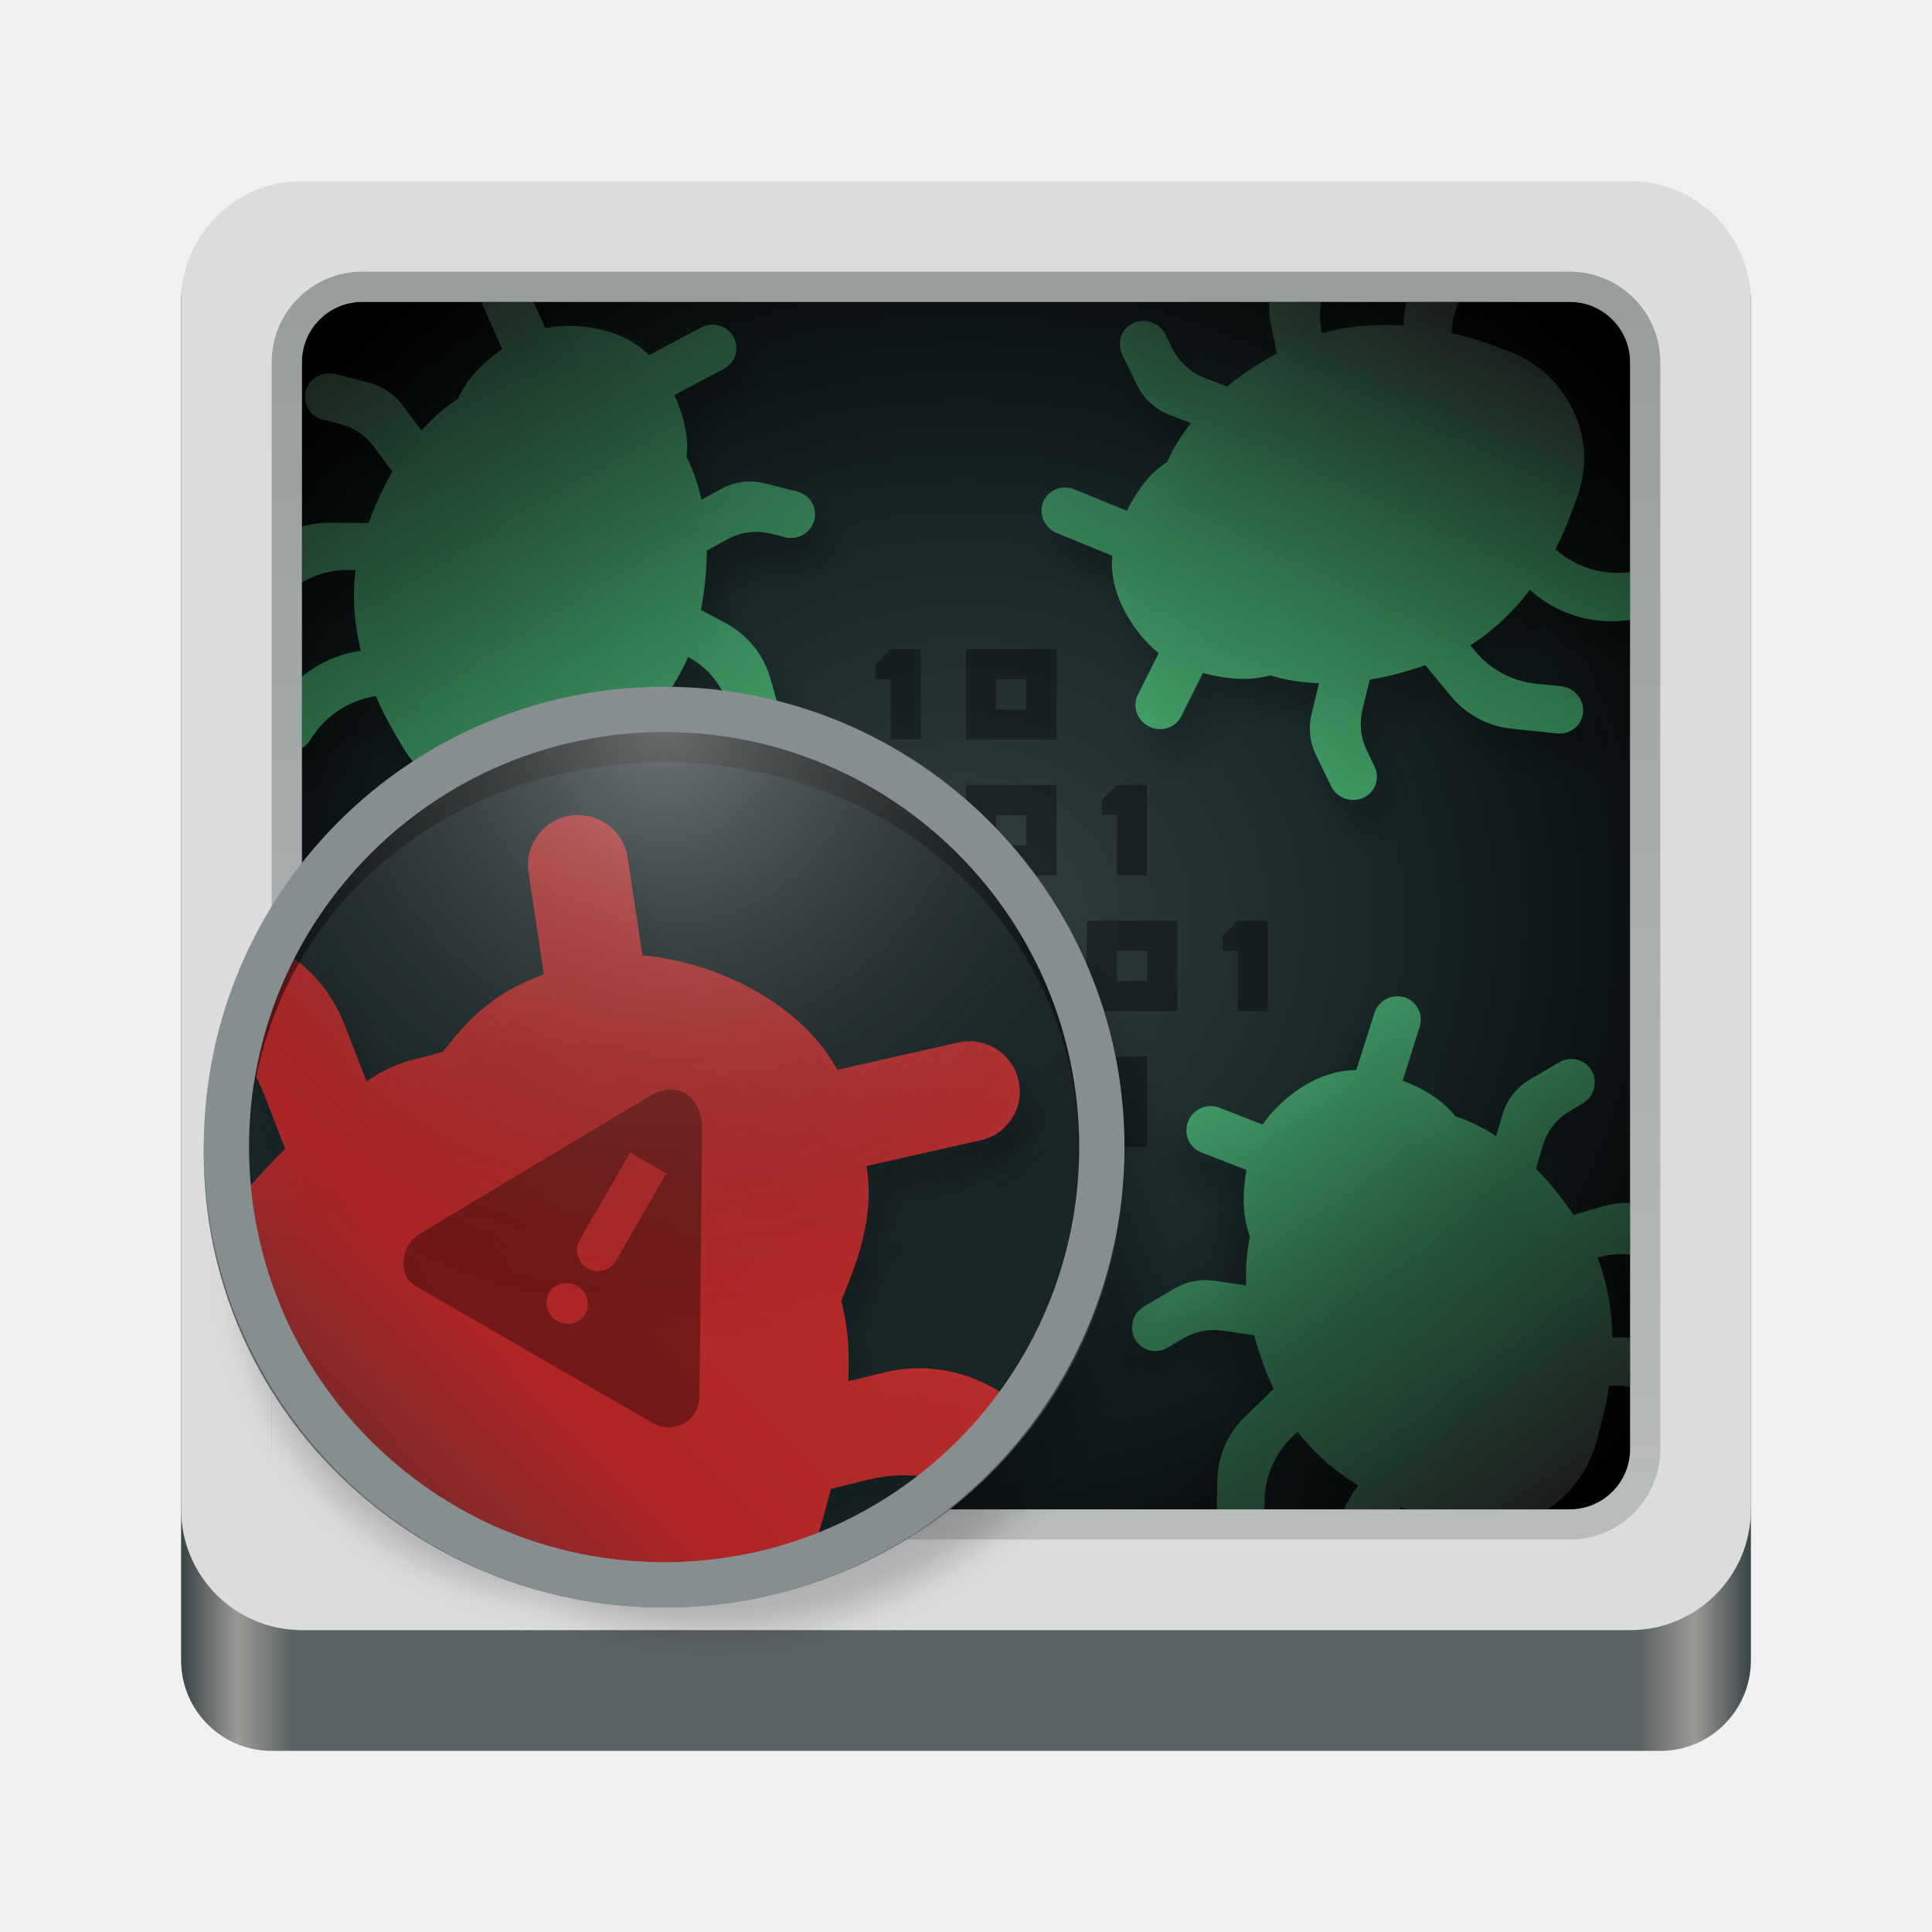
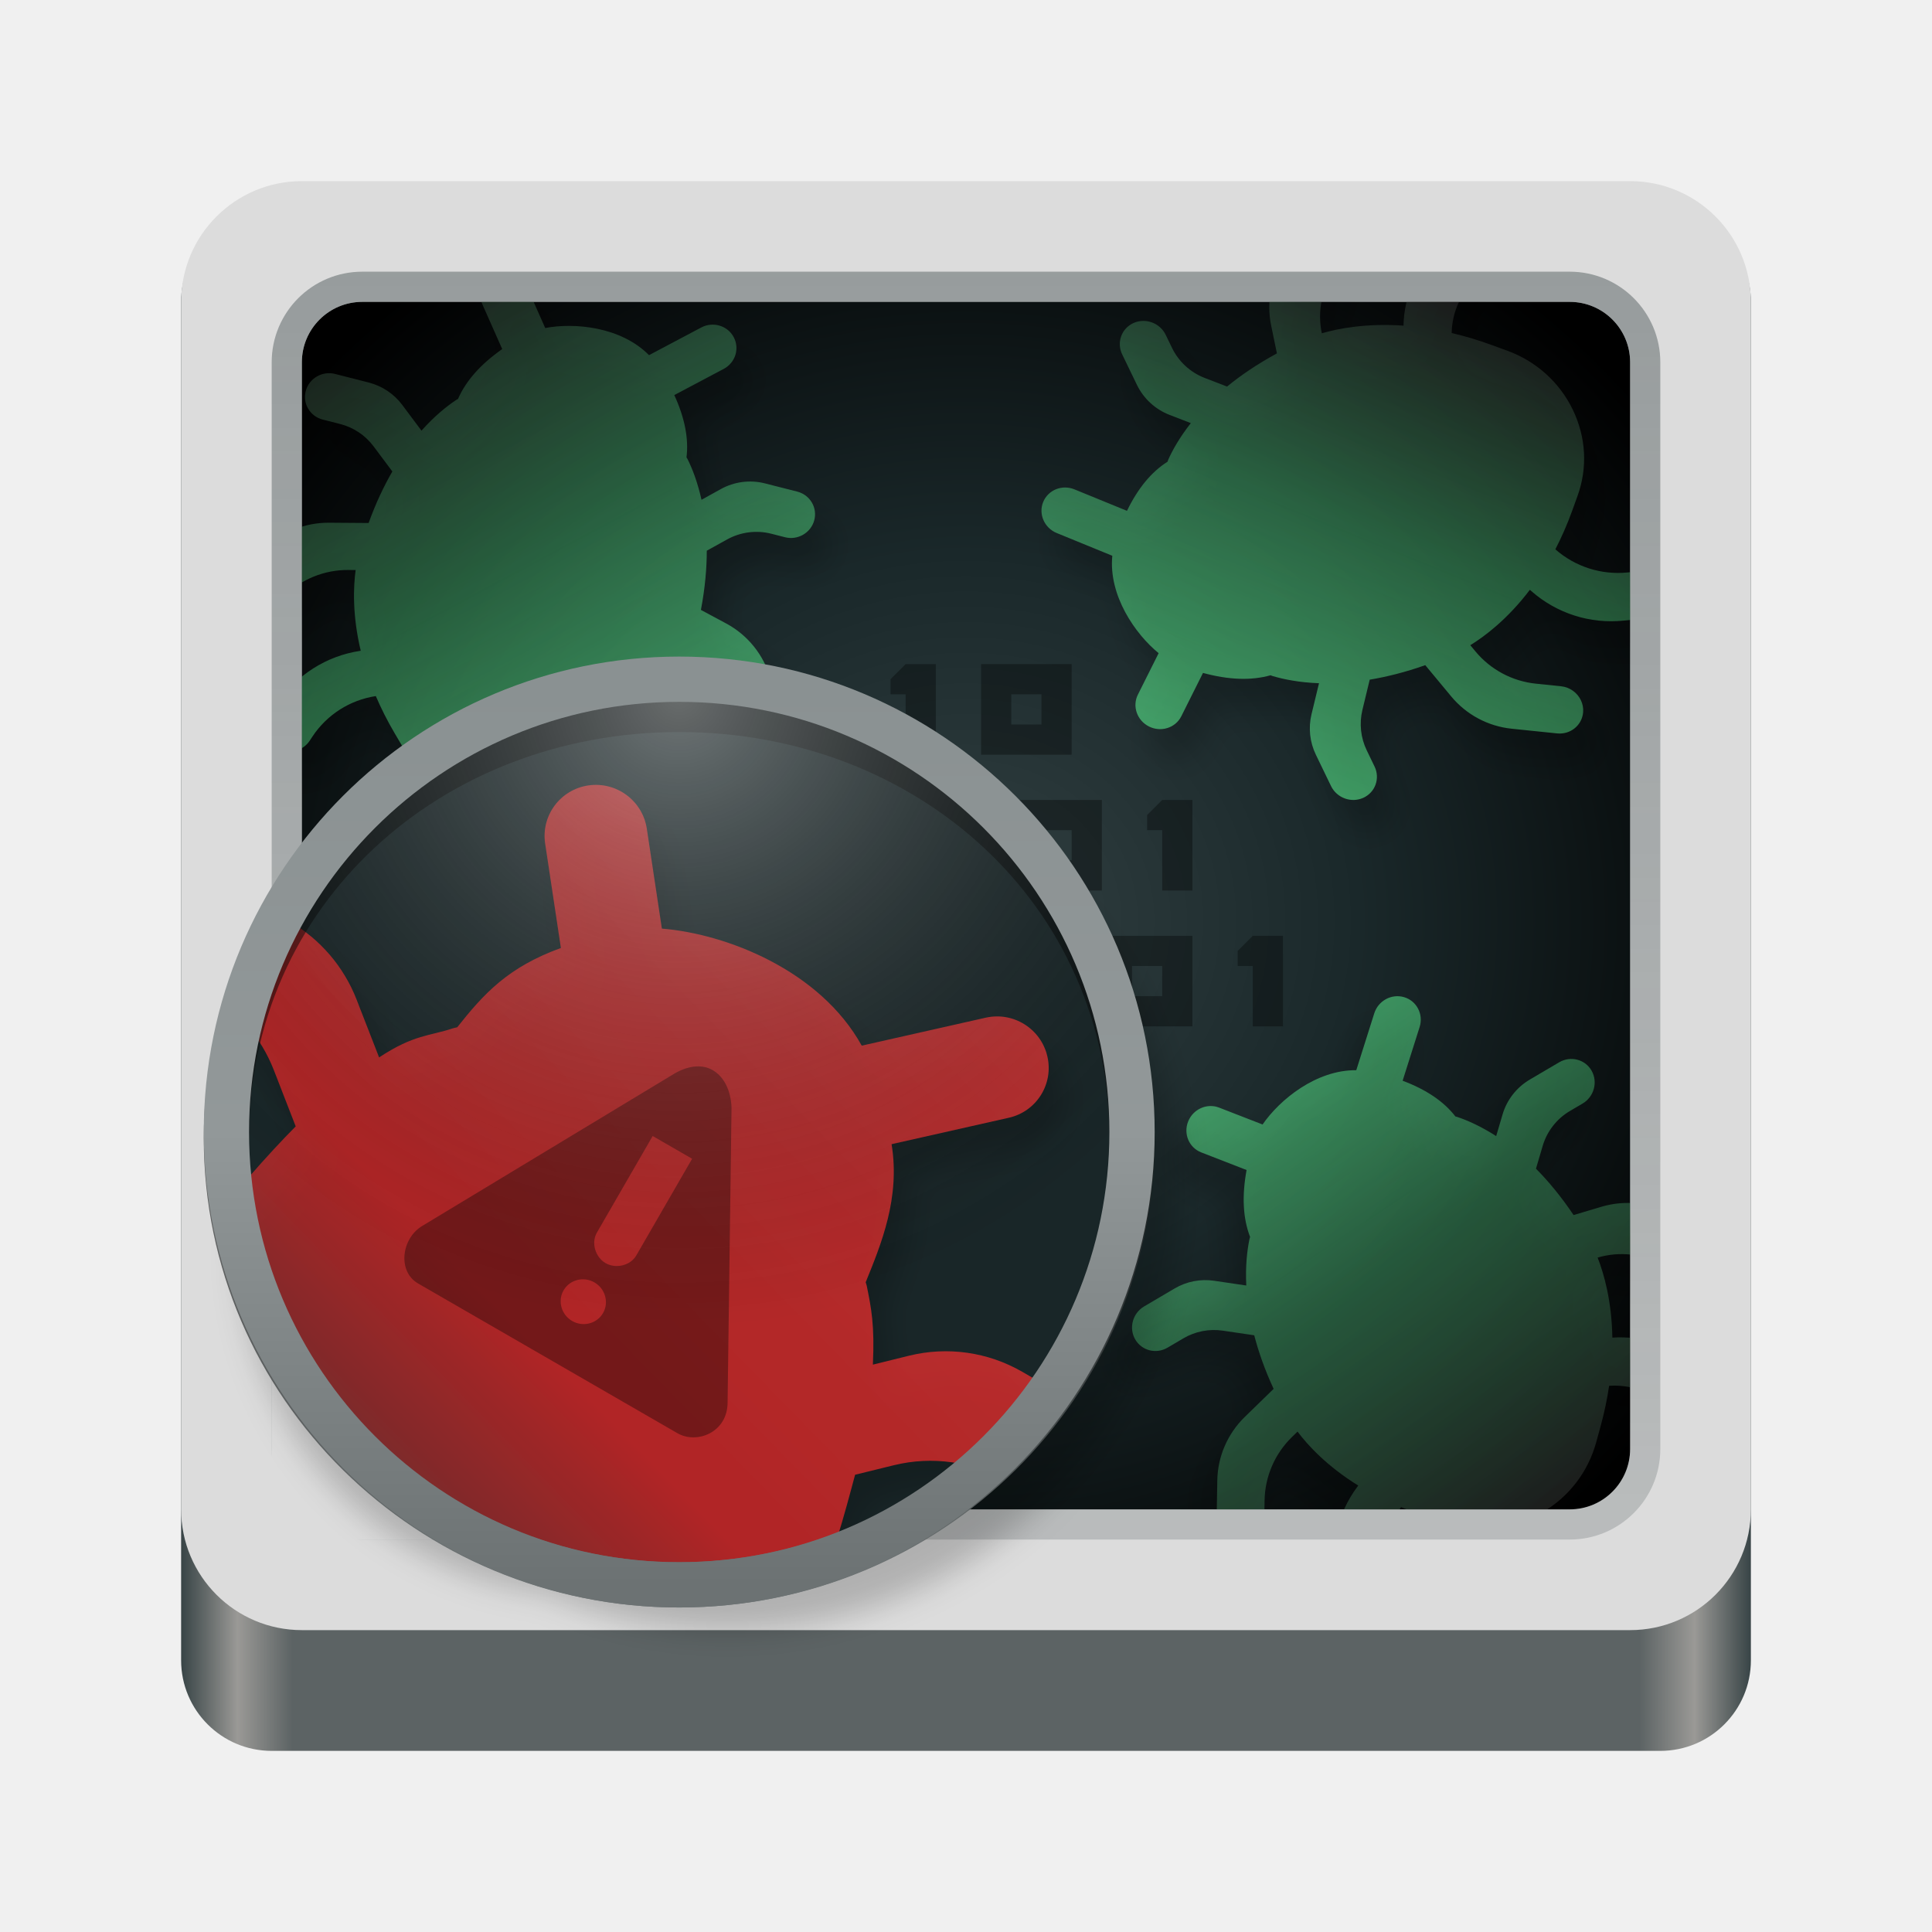
<svg xmlns="http://www.w3.org/2000/svg" viewBox="0 0 128 128" fill="none" version="1.0" height="128" width="128">
  <path d="M110 14H18C14.686 14 12 16.686 12 20V110C12 113.314 14.686 116 18 116H110C113.314 116 116 113.314 116 110V20C116 16.686 113.314 14 110 14Z" fill="url(#a)" />
  <path d="M108 12H20C15.582 12 12 15.582 12 20V100C12 104.418 15.582 108 20 108H108C112.418 108 116 104.418 116 100V20C116 15.582 112.418 12 108 12Z" fill="#dcdcdc" />
  <path d="M104 20H24C21.791 20 20 21.791 20 24V96C20 98.209 21.791 100 24 100H104C106.209 100 108 98.209 108 96V24C108 21.791 106.209 20 104 20Z" fill="url(#b)" />
  <path d="M104 19C106.761 19 109 21.239 109 24V96C109 98.761 106.761 101 104 101H24C21.239 101 19 98.761 19 96V24C19 21.239 21.239 19 24 19H104Z" stroke="url(#c)" stroke-linecap="square" stroke-linejoin="round" stroke-miterlimit="16" stroke-width="2" stroke-opacity="0.42" />
  <mask id="d" height="80" width="88" x="20" y="20" style="mask-type:luminance" maskUnits="userSpaceOnUse">
    <path d="M103.8 20H24.2C21.88 20 20 21.88 20 24.2V95.8C20 98.12 21.88 100 24.2 100H103.8C106.12 100 108 98.12 108 95.8V24.2C108 21.88 106.12 20 103.8 20Z" fill="#ffffff" />
  </mask>
  <g mask="url(#d)">
    <g fill="#000000" opacity="0.35">
-       <path d="M76 70V76H74V72H73V71L74 70H76Z" />
-       <path d="M78 67H72V61H78V67ZM74 65H76V63H74V65Z" fill-rule="evenodd" clip-rule="evenodd" />
-       <path d="M84 61V67H82V63H81V62L82 61H84ZM61 43V49H59V45H58V44L59 43H61Z" />
-       <path d="M70 58H64V52H70V58ZM66 56H68V54H66V56Z" fill-rule="evenodd" clip-rule="evenodd" />
-       <path d="M76 52V58H74V54H73V53L74 52H76Z" />
-       <path d="M70 49H64V43H70V49ZM66 47H68V45H66V47Z" fill-rule="evenodd" clip-rule="evenodd" />
+       <path d="M79 68H73V62H79V68ZM75 66H77V64H75V66Z" fill-rule="evenodd" clip-rule="evenodd" />
+       <path d="M85 62V68H83V64H82V63L83 62H85ZM62 44V50H60V46H59V45L60 44H62Z" />
+       <path d="M73 59H67V53H73V59ZM69 57H71V55H69V57Z" fill-rule="evenodd" clip-rule="evenodd" />
+       <path d="M79 53V59H77V55H76V54L77 53H79Z" />
+       <path d="M71 50H65V44H71V50ZM67 48H69V46H67V48Z" fill-rule="evenodd" clip-rule="evenodd" />
    </g>
    <g filter="url(#e)" opacity="0.2">
-       <path d="M90.049 69.135C90.314 68.296 91.203 67.816 92.033 68.067C92.864 68.317 93.321 69.201 93.054 70.042L91.928 73.601C93.49 74.186 94.662 74.978 95.426 75.97C95.461 75.981 95.5 75.985 95.536 75.997C96.208 76.219 97.109 76.617 98.126 77.269L98.547 75.84C98.834 74.866 99.481 74.038 100.356 73.523L102.3 72.379C103.059 71.934 104.022 72.184 104.449 72.938C104.877 73.694 104.607 74.668 103.849 75.114L103.016 75.604C102.141 76.118 101.494 76.946 101.207 77.919L100.762 79.428C101.582 80.254 102.425 81.269 103.255 82.501L105.111 81.948C106.672 81.483 108.354 81.673 109.772 82.473L112.217 83.853C112.969 84.278 113.223 85.244 112.786 86.011C112.64 86.267 112.435 86.469 112.198 86.608C111.727 86.885 111.13 86.914 110.627 86.63L109.169 85.807C107.854 85.065 106.294 84.888 104.847 85.319C105.266 86.388 105.782 88.19 105.823 90.621C107.786 90.481 109.722 91.14 111.191 92.449L112.184 93.333C112.829 93.906 112.877 94.909 112.293 95.572C112.177 95.704 112.043 95.813 111.898 95.898C111.323 96.237 110.581 96.191 110.063 95.73L109.341 95.087C108.319 94.177 106.973 93.718 105.608 93.814C105.482 94.671 105.297 95.575 105.034 96.528L104.75 97.564C104.211 99.518 102.953 101.158 101.207 102.185C99.463 103.211 97.439 103.501 95.511 102.999L94.485 102.732C93.516 102.48 92.634 102.182 91.826 101.855C90.781 103.253 90.373 105.028 90.705 106.742L90.77 107.077C90.905 107.763 90.573 108.442 89.997 108.781C89.854 108.865 89.692 108.928 89.522 108.964C88.667 109.148 87.839 108.604 87.674 107.749L87.49 106.803C87.061 104.589 87.587 102.295 88.938 100.489L88.988 100.422C86.902 99.131 85.632 97.736 84.964 96.847L84.597 97.205C83.462 98.31 82.809 99.818 82.782 101.402L82.755 103.024C82.744 103.61 82.421 104.121 81.949 104.398C81.713 104.537 81.441 104.619 81.149 104.619C80.277 104.622 79.584 103.914 79.599 103.038L79.649 100.078C79.677 98.496 80.329 96.989 81.462 95.884L83.381 94.015C82.789 92.738 82.379 91.554 82.096 90.466L80.013 90.159C79.109 90.026 78.188 90.206 77.401 90.669L76.353 91.286C75.595 91.732 74.632 91.483 74.203 90.727C73.776 89.973 74.045 88.999 74.804 88.552L76.823 87.364C77.609 86.901 78.531 86.721 79.434 86.853L81.569 87.168C81.504 85.866 81.629 84.826 81.781 84.09C81.79 84.043 81.81 83.997 81.822 83.952C81.344 82.711 81.275 81.233 81.589 79.517L78.584 78.349C77.776 78.035 77.391 77.118 77.718 76.299C78.046 75.481 78.966 75.068 79.773 75.383L82.649 76.501C83.785 74.852 86.202 72.879 88.857 72.903L90.049 69.135Z" fill="#000000" />
+       <path d="M90.049 69.135C90.314 68.296 91.203 67.816 92.033 68.067C92.864 68.317 93.321 69.201 93.054 70.042L91.928 73.601C93.49 74.186 94.662 74.978 95.426 75.97C95.461 75.981 95.5 75.985 95.536 75.997C96.208 76.219 97.109 76.617 98.126 77.269L98.547 75.84C98.834 74.866 99.481 74.038 100.356 73.523L102.3 72.379C103.059 71.933 104.022 72.184 104.449 72.938C104.877 73.694 104.607 74.668 103.849 75.114L103.016 75.604C102.141 76.118 101.494 76.946 101.207 77.919L100.762 79.428C101.582 80.254 102.425 81.269 103.255 82.501L105.111 81.948C106.672 81.483 108.354 81.673 109.772 82.473L112.217 83.853C112.969 84.278 113.223 85.244 112.786 86.011C112.64 86.267 112.435 86.469 112.198 86.608C111.727 86.885 111.13 86.914 110.627 86.63L109.169 85.807C107.854 85.065 106.294 84.888 104.847 85.319C105.266 86.388 105.782 88.19 105.823 90.621C107.786 90.481 109.722 91.14 111.191 92.449L112.184 93.333C112.829 93.906 112.877 94.909 112.293 95.572C112.177 95.704 112.043 95.813 111.898 95.898C111.323 96.237 110.581 96.191 110.063 95.73L109.341 95.087C108.319 94.177 106.973 93.718 105.608 93.814C105.482 94.671 105.297 95.575 105.034 96.528L104.75 97.564C104.211 99.518 102.953 101.158 101.207 102.185C99.463 103.211 97.439 103.501 95.511 102.999L94.485 102.732C93.516 102.48 92.634 102.182 91.826 101.855C90.781 103.253 90.373 105.028 90.705 106.742L90.77 107.077C90.905 107.763 90.573 108.442 89.997 108.781C89.854 108.865 89.692 108.928 89.522 108.964C88.667 109.148 87.839 108.604 87.674 107.749L87.49 106.803C87.061 104.589 87.587 102.295 88.938 100.489L88.988 100.422C86.902 99.131 85.632 97.736 84.964 96.847L84.597 97.205C83.462 98.31 82.809 99.818 82.782 101.402L82.755 103.024C82.744 103.61 82.421 104.121 81.949 104.398C81.713 104.537 81.441 104.619 81.149 104.619C80.277 104.622 79.584 103.914 79.599 103.038L79.649 100.078C79.677 98.496 80.329 96.989 81.462 95.884L83.381 94.015C82.789 92.738 82.379 91.554 82.096 90.466L80.013 90.159C79.109 90.026 78.188 90.206 77.401 90.669L76.353 91.286C75.595 91.732 74.632 91.483 74.203 90.727C73.776 89.973 74.045 88.999 74.804 88.552L76.823 87.364C77.609 86.901 78.531 86.721 79.434 86.853L81.569 87.168C81.504 85.866 81.629 84.826 81.781 84.09C81.79 84.043 81.81 83.997 81.822 83.952C81.344 82.711 81.275 81.233 81.589 79.517L78.584 78.349C77.776 78.035 77.391 77.118 77.718 76.299C78.046 75.481 78.966 75.068 79.773 75.383L82.649 76.501C83.785 74.852 86.202 72.879 88.857 72.903L90.049 69.135Z" fill="#000000" />
    </g>
-     <path d="M91.049 67.135C91.314 66.296 92.203 65.816 93.033 66.067C93.864 66.317 94.321 67.201 94.054 68.042L92.928 71.601C94.49 72.186 95.662 72.978 96.426 73.97C96.461 73.981 96.5 73.985 96.536 73.997C97.208 74.219 98.109 74.617 99.126 75.269L99.547 73.84C99.834 72.866 100.481 72.038 101.356 71.523L103.3 70.379C104.059 69.934 105.022 70.184 105.449 70.938C105.877 71.694 105.607 72.668 104.849 73.114L104.016 73.604C103.141 74.118 102.494 74.946 102.207 75.919L101.762 77.428C102.582 78.254 103.425 79.269 104.255 80.501L106.111 79.948C107.672 79.483 109.354 79.673 110.772 80.473L113.217 81.853C113.969 82.278 114.223 83.244 113.786 84.011C113.64 84.267 113.435 84.469 113.198 84.608C112.727 84.885 112.13 84.914 111.627 84.63L110.169 83.807C108.854 83.065 107.294 82.888 105.847 83.319C106.266 84.388 106.782 86.19 106.823 88.621C108.786 88.481 110.722 89.14 112.191 90.449L113.184 91.333C113.829 91.906 113.877 92.909 113.293 93.572C113.177 93.704 113.043 93.813 112.898 93.898C112.323 94.237 111.581 94.191 111.063 93.73L110.341 93.087C109.319 92.177 107.973 91.718 106.608 91.814C106.482 92.671 106.297 93.575 106.034 94.528L105.75 95.564C105.211 97.518 103.953 99.158 102.207 100.185C100.463 101.211 98.439 101.501 96.511 100.999L95.485 100.732C94.516 100.48 93.634 100.182 92.826 99.855C91.781 101.253 91.373 103.028 91.705 104.742L91.77 105.077C91.905 105.763 91.573 106.442 90.997 106.781C90.854 106.865 90.692 106.928 90.522 106.964C89.667 107.148 88.839 106.604 88.674 105.749L88.49 104.803C88.061 102.589 88.587 100.295 89.938 98.489L89.988 98.422C87.902 97.131 86.632 95.736 85.964 94.847L85.597 95.205C84.462 96.31 83.809 97.818 83.782 99.402L83.755 101.024C83.744 101.61 83.421 102.121 82.949 102.398C82.713 102.537 82.441 102.619 82.149 102.619C81.277 102.622 80.584 101.914 80.599 101.038L80.649 98.078C80.677 96.496 81.329 94.989 82.462 93.884L84.381 92.015C83.789 90.738 83.379 89.554 83.096 88.466L81.013 88.159C80.109 88.026 79.188 88.206 78.401 88.669L77.353 89.286C76.595 89.732 75.632 89.483 75.203 88.727C74.776 87.973 75.045 86.999 75.804 86.552L77.823 85.364C78.609 84.901 79.531 84.721 80.434 84.853L82.569 85.168C82.504 83.866 82.629 82.826 82.781 82.09C82.79 82.043 82.81 81.997 82.822 81.952C82.344 80.711 82.275 79.233 82.589 77.517L79.584 76.349C78.776 76.035 78.391 75.118 78.718 74.299C79.046 73.481 79.966 73.068 80.773 73.383L83.649 74.501C84.785 72.852 87.202 70.879 89.857 70.903L91.049 67.135Z" fill="url(#f)" opacity="0.72" />
+     <path d="M91.049 67.135C91.314 66.296 92.203 65.816 93.033 66.067C93.864 66.317 94.321 67.201 94.054 68.042L92.928 71.601C94.49 72.186 95.662 72.978 96.426 73.97C96.461 73.981 96.5 73.985 96.536 73.997C97.208 74.219 98.109 74.617 99.126 75.269L99.547 73.84C99.834 72.866 100.481 72.038 101.356 71.523L103.3 70.379C104.059 69.933 105.022 70.184 105.449 70.938C105.877 71.694 105.607 72.668 104.849 73.114L104.016 73.604C103.141 74.118 102.494 74.946 102.207 75.919L101.762 77.428C102.582 78.254 103.425 79.269 104.255 80.501L106.111 79.948C107.672 79.483 109.354 79.673 110.772 80.473L113.217 81.853C113.969 82.278 114.223 83.244 113.786 84.011C113.64 84.267 113.435 84.469 113.198 84.608C112.727 84.885 112.13 84.914 111.627 84.63L110.169 83.807C108.854 83.065 107.294 82.888 105.847 83.319C106.266 84.388 106.782 86.19 106.823 88.621C108.786 88.481 110.722 89.14 112.191 90.449L113.184 91.333C113.829 91.906 113.877 92.909 113.293 93.572C113.177 93.704 113.043 93.813 112.898 93.898C112.323 94.237 111.581 94.191 111.063 93.73L110.341 93.087C109.319 92.177 107.973 91.718 106.608 91.814C106.482 92.671 106.297 93.575 106.034 94.528L105.75 95.564C105.211 97.518 103.953 99.158 102.207 100.185C100.463 101.211 98.439 101.501 96.511 100.999L95.485 100.732C94.516 100.48 93.634 100.182 92.826 99.855C91.781 101.253 91.373 103.028 91.705 104.742L91.77 105.077C91.905 105.763 91.573 106.442 90.997 106.781C90.854 106.865 90.692 106.928 90.522 106.964C89.667 107.148 88.839 106.604 88.674 105.749L88.49 104.803C88.061 102.589 88.587 100.295 89.938 98.489L89.988 98.422C87.902 97.131 86.632 95.736 85.964 94.847L85.597 95.205C84.462 96.31 83.809 97.818 83.782 99.402L83.755 101.024C83.744 101.61 83.421 102.121 82.949 102.398C82.713 102.537 82.441 102.619 82.149 102.619C81.277 102.622 80.584 101.914 80.599 101.038L80.649 98.078C80.677 96.496 81.329 94.989 82.462 93.884L84.381 92.015C83.789 90.738 83.379 89.554 83.096 88.466L81.013 88.159C80.109 88.026 79.188 88.206 78.401 88.669L77.353 89.286C76.595 89.732 75.632 89.483 75.203 88.727C74.776 87.973 75.045 86.999 75.804 86.552L77.823 85.364C78.609 84.901 79.531 84.721 80.434 84.853L82.569 85.168C82.504 83.866 82.629 82.826 82.781 82.09C82.79 82.043 82.81 81.997 82.822 81.952C82.344 80.711 82.275 79.233 82.589 77.517L79.584 76.349C78.776 76.035 78.391 75.118 78.718 74.299C79.046 73.481 79.966 73.068 80.773 73.383L83.649 74.501C84.785 72.852 87.202 70.879 89.857 70.903L91.049 67.135Z" fill="url(#f)" opacity="0.72" />
    <g filter="url(#g)" opacity="0.2">
      <path d="M87.747 16.663C88.24 15.956 89.234 15.788 89.967 16.287C90.21 16.453 90.394 16.675 90.513 16.92C90.751 17.411 90.727 18.003 90.398 18.476L89.437 19.856C88.58 21.085 88.268 22.614 88.573 24.081C89.684 23.759 91.541 23.404 93.987 23.574C94.019 21.622 94.845 19.767 96.276 18.44L97.27 17.518C97.903 16.929 98.915 16.967 99.53 17.603C99.652 17.729 99.75 17.872 99.823 18.022C100.113 18.621 100 19.35 99.492 19.823L98.769 20.494C97.775 21.418 97.2 22.706 97.177 24.063C98.026 24.262 98.919 24.524 99.853 24.867L100.869 25.238C102.784 25.94 104.322 27.326 105.201 29.142C106.079 30.956 106.192 32.984 105.518 34.848L105.161 35.838C104.823 36.775 104.445 37.622 104.046 38.393C105.36 39.55 107.098 40.105 108.84 39.926L109.2 39.889C109.901 39.816 110.554 40.203 110.844 40.802C110.915 40.951 110.966 41.115 110.987 41.286C111.097 42.149 110.478 42.922 109.603 43.011L108.561 43.118C106.344 43.346 104.133 42.638 102.46 41.165L102.358 41.076C100.877 43.028 99.362 44.162 98.411 44.746L98.752 45.158C99.755 46.366 101.192 47.133 102.754 47.294L104.425 47.467C105.012 47.529 105.497 47.893 105.734 48.383C105.853 48.629 105.911 48.906 105.886 49.194C105.812 50.057 105.04 50.681 104.161 50.59L101.149 50.279C99.588 50.117 98.152 49.351 97.149 48.143L95.427 46.068C94.091 46.542 92.866 46.843 91.747 47.03L91.263 49.035C91.046 49.935 91.148 50.883 91.552 51.716L92.067 52.782C92.449 53.571 92.114 54.501 91.317 54.86C90.522 55.217 89.566 54.867 89.184 54.078L88.18 52.002C87.776 51.169 87.674 50.221 87.891 49.321L88.388 47.266C87.075 47.217 86.04 47.005 85.313 46.79C85.267 46.778 85.222 46.754 85.178 46.738C83.889 47.103 82.397 47.043 80.701 46.583L79.264 49.455C78.878 50.227 77.921 50.529 77.127 50.134C76.334 49.739 76 48.792 76.388 48.021L77.763 45.274C76.207 44.008 74.436 41.445 74.693 38.821L71.013 37.316C70.193 36.981 69.787 36.059 70.113 35.26C70.437 34.46 71.366 34.085 72.187 34.422L75.665 35.844C76.389 34.349 77.289 33.259 78.353 32.589C78.367 32.556 78.374 32.516 78.388 32.482C78.671 31.836 79.151 30.98 79.895 30.032L78.483 29.486C77.538 29.12 76.766 28.409 76.324 27.497L75.347 25.478C74.966 24.689 75.302 23.758 76.097 23.401C76.894 23.043 77.849 23.394 78.231 24.183L78.649 25.047C79.091 25.959 79.861 26.669 80.805 27.035L82.295 27.611C83.197 26.871 84.29 26.126 85.6 25.412L85.219 23.578C84.884 21.963 85.228 20.281 86.171 18.927L87.747 16.663Z" fill="#000000" />
    </g>
    <path d="M86.747 14.663C87.24 13.956 88.234 13.788 88.967 14.287C89.21 14.454 89.394 14.675 89.513 14.92C89.751 15.411 89.727 16.003 89.398 16.476L88.437 17.856C87.58 19.085 87.268 20.614 87.573 22.081C88.684 21.759 90.541 21.404 92.987 21.574C93.019 19.622 93.845 17.767 95.276 16.44L96.27 15.518C96.903 14.929 97.915 14.967 98.53 15.603C98.652 15.729 98.75 15.872 98.823 16.022C99.113 16.621 99 17.35 98.492 17.823L97.769 18.494C96.775 19.418 96.2 20.706 96.177 22.063C97.026 22.262 97.919 22.524 98.853 22.867L99.869 23.238C101.784 23.94 103.322 25.326 104.201 27.142C105.079 28.956 105.192 30.984 104.518 32.848L104.161 33.838C103.823 34.775 103.445 35.622 103.046 36.393C104.36 37.55 106.098 38.105 107.84 37.926L108.2 37.889C108.901 37.816 109.554 38.203 109.844 38.802C109.915 38.951 109.966 39.115 109.987 39.286C110.097 40.149 109.478 40.922 108.603 41.011L107.561 41.118C105.344 41.346 103.133 40.638 101.46 39.165L101.358 39.076C99.877 41.028 98.362 42.162 97.411 42.746L97.752 43.158C98.755 44.366 100.192 45.133 101.754 45.294L103.425 45.467C104.012 45.529 104.497 45.893 104.734 46.383C104.853 46.629 104.911 46.906 104.886 47.194C104.812 48.057 104.04 48.681 103.161 48.59L100.149 48.279C98.588 48.117 97.152 47.351 96.149 46.143L94.427 44.068C93.091 44.542 91.866 44.843 90.747 45.03L90.263 47.035C90.046 47.935 90.148 48.883 90.552 49.716L91.067 50.782C91.449 51.571 91.114 52.501 90.317 52.86C89.522 53.217 88.566 52.867 88.184 52.078L87.18 50.002C86.776 49.169 86.674 48.221 86.891 47.321L87.388 45.266C86.075 45.217 85.04 45.005 84.313 44.79C84.267 44.778 84.222 44.754 84.178 44.738C82.889 45.103 81.397 45.043 79.701 44.583L78.264 47.455C77.878 48.227 76.921 48.529 76.127 48.134C75.334 47.739 75 46.792 75.388 46.021L76.763 43.274C75.207 42.008 73.436 39.445 73.693 36.821L70.013 35.316C69.193 34.981 68.787 34.059 69.113 33.26C69.437 32.46 70.366 32.085 71.187 32.422L74.665 33.844C75.389 32.349 76.289 31.259 77.353 30.589C77.367 30.556 77.374 30.516 77.388 30.482C77.671 29.836 78.151 28.98 78.895 28.032L77.483 27.486C76.538 27.12 75.766 26.409 75.324 25.497L74.347 23.478C73.966 22.689 74.302 21.758 75.097 21.401C75.894 21.043 76.849 21.394 77.231 22.183L77.649 23.047C78.091 23.959 78.861 24.669 79.805 25.035L81.295 25.611C82.197 24.871 83.29 24.126 84.6 23.412L84.219 21.578C83.884 19.963 84.228 18.281 85.171 16.927L86.747 14.663Z" fill="url(#h)" opacity="0.72" />
    <g filter="url(#i)" opacity="0.2">
      <path d="M33.793 20.135C34.594 19.785 35.53 20.138 35.878 20.927L37.122 23.732C39.071 23.36 42.148 23.654 43.999 25.53L47.465 23.695C48.236 23.287 49.198 23.569 49.606 24.328C50.017 25.086 49.722 26.033 48.947 26.441L45.674 28.175C46.366 29.683 46.637 31.065 46.482 32.303C46.5 32.334 46.525 32.364 46.542 32.398C46.86 33.026 47.216 33.939 47.477 35.112L48.754 34.404C49.645 33.91 50.692 33.774 51.68 34.025L53.823 34.571C54.668 34.787 55.171 35.638 54.946 36.472C54.72 37.307 53.852 37.808 53.007 37.593L52.101 37.361C51.113 37.11 50.066 37.245 49.175 37.739L47.826 38.486C47.827 39.646 47.712 40.954 47.438 42.408L49.11 43.306C50.545 44.076 51.605 45.398 52.047 46.965L52.801 49.642C53.033 50.469 52.539 51.331 51.696 51.568C51.415 51.647 51.13 51.646 50.867 51.579C50.342 51.445 49.903 51.049 49.746 50.496L49.291 48.883C48.885 47.442 47.911 46.228 46.592 45.52C46.141 46.571 45.249 48.209 43.583 49.96C45.062 51.235 45.963 53.053 46.084 55.002L46.167 56.333C46.221 57.191 45.557 57.935 44.684 57.996C44.51 58.008 44.337 57.992 44.177 57.951C43.536 57.788 43.047 57.235 43.004 56.547L42.943 55.579C42.859 54.223 42.232 52.958 41.204 52.07C40.518 52.588 39.758 53.1 38.909 53.591L37.985 54.125C36.244 55.132 34.214 55.414 32.27 54.919C30.327 54.424 28.701 53.212 27.694 51.506L27.159 50.6C26.653 49.743 26.24 48.914 25.899 48.117C24.189 48.376 22.667 49.344 21.709 50.785L21.516 51.077C21.131 51.657 20.424 51.905 19.782 51.742C19.623 51.702 19.466 51.633 19.321 51.54C18.591 51.071 18.387 50.106 18.868 49.384L19.386 48.605C20.636 46.724 22.622 45.459 24.855 45.122L24.9 45.115C24.333 42.74 24.413 40.863 24.562 39.766L24.086 39.762C22.497 39.749 20.968 40.368 19.834 41.481L18.701 42.595C18.285 43.002 17.701 43.136 17.176 43.002C16.913 42.935 16.663 42.803 16.458 42.6C15.842 41.991 15.849 41.004 16.47 40.394L18.554 38.349C19.686 37.237 21.214 36.619 22.801 36.631L25.423 36.65C25.897 35.331 26.434 34.206 26.994 33.236L25.751 31.572C25.203 30.838 24.419 30.315 23.531 30.09L22.382 29.798C21.537 29.583 21.032 28.732 21.258 27.896C21.483 27.063 22.352 26.559 23.197 26.774L25.431 27.344C26.317 27.57 27.1 28.093 27.648 28.825L28.924 30.531C29.785 29.564 30.598 28.915 31.219 28.5C31.257 28.473 31.303 28.454 31.344 28.431C31.873 27.217 32.855 26.121 34.273 25.126L32.972 22.195C32.622 21.407 32.991 20.486 33.793 20.135Z" fill="#000000" />
    </g>
    <path d="M32.793 18.135C33.594 17.785 34.53 18.138 34.878 18.927L36.122 21.732C38.071 21.36 41.148 21.654 42.999 23.53L46.465 21.695C47.236 21.287 48.198 21.569 48.606 22.328C49.017 23.086 48.722 24.033 47.947 24.441L44.674 26.175C45.366 27.683 45.637 29.065 45.482 30.303C45.5 30.334 45.525 30.364 45.542 30.398C45.86 31.026 46.216 31.939 46.477 33.112L47.754 32.404C48.645 31.91 49.692 31.774 50.68 32.025L52.823 32.571C53.668 32.787 54.171 33.638 53.946 34.472C53.72 35.307 52.852 35.808 52.007 35.593L51.101 35.361C50.113 35.11 49.066 35.245 48.175 35.739L46.826 36.486C46.827 37.646 46.712 38.954 46.438 40.408L48.11 41.306C49.545 42.076 50.605 43.398 51.047 44.965L51.801 47.642C52.033 48.469 51.539 49.331 50.696 49.568C50.415 49.647 50.13 49.646 49.867 49.579C49.342 49.445 48.903 49.049 48.746 48.496L48.291 46.883C47.885 45.442 46.911 44.228 45.592 43.52C45.141 44.571 44.249 46.209 42.583 47.96C44.062 49.235 44.963 51.053 45.084 53.002L45.167 54.333C45.221 55.191 44.557 55.935 43.684 55.996C43.51 56.008 43.337 55.992 43.177 55.951C42.536 55.788 42.047 55.235 42.004 54.547L41.943 53.579C41.859 52.223 41.232 50.958 40.204 50.07C39.518 50.588 38.758 51.1 37.909 51.591L36.985 52.125C35.244 53.132 33.214 53.414 31.27 52.919C29.327 52.424 27.701 51.212 26.694 49.506L26.159 48.6C25.653 47.743 25.24 46.914 24.899 46.117C23.189 46.376 21.667 47.344 20.709 48.785L20.516 49.077C20.131 49.657 19.424 49.905 18.782 49.742C18.623 49.702 18.466 49.633 18.321 49.54C17.591 49.071 17.387 48.106 17.868 47.384L18.386 46.605C19.636 44.724 21.622 43.459 23.855 43.122L23.9 43.115C23.333 40.74 23.413 38.863 23.562 37.766L23.086 37.762C21.497 37.749 19.968 38.368 18.834 39.481L17.701 40.595C17.285 41.002 16.701 41.136 16.176 41.002C15.913 40.935 15.663 40.803 15.458 40.6C14.842 39.991 14.849 39.004 15.47 38.394L17.554 36.349C18.686 35.237 20.214 34.619 21.801 34.631L24.423 34.65C24.897 33.331 25.434 32.206 25.994 31.236L24.751 29.572C24.203 28.838 23.419 28.315 22.531 28.09L21.382 27.798C20.537 27.583 20.032 26.732 20.258 25.896C20.483 25.063 21.352 24.559 22.197 24.774L24.431 25.344C25.317 25.57 26.1 26.093 26.648 26.825L27.924 28.531C28.785 27.564 29.598 26.915 30.219 26.5C30.257 26.473 30.303 26.454 30.344 26.431C30.873 25.217 31.855 24.121 33.273 23.126L31.972 20.195C31.622 19.407 31.991 18.486 32.793 18.135Z" fill="url(#j)" opacity="0.72" />
  </g>
  <path d="M18 82H38V102H18z" fill="#dcdcdc" />
  <g filter="url(#k)" opacity="0.2">
-     <path d="M47.154 52C63.085 52 76 63.649 76 79.429C76 95.208 63.085 108 47.154 108C43.016 108 39.082 107.135 35.524 105.58C24.545 104.372 16 94.974 16 83.557C16 79.282 17.198 75.398 19.273 72.154C22.549 60.198 33.79 52 47.154 52Z" fill="#000000" />
+     <path d="M48.192 50C64.654 50 78 62.066 78 78.408C78 94.751 64.654 108 48.192 108C43.916 108 39.851 107.104 36.175 105.494C24.83 104.243 16 94.509 16 82.684C16 78.257 17.238 74.234 19.383 70.874C22.768 58.491 34.383 50 48.192 50Z" fill="#000000" />
  </g>
-   <mask id="l" height="58" width="58" x="15" y="47" style="mask-type:alpha" maskUnits="userSpaceOnUse">
-     <path d="M15 76C15 92.016 27.984 105 44 105C60.016 105 73 92.016 73 76C73 59.984 60.016 47 44 47C27.984 47 15 59.984 15 76Z" fill="#000000" />
+   <mask id="l" height="60" width="60" x="15" y="45" style="mask-type:alpha" maskUnits="userSpaceOnUse">
+     <path d="M15 75C15 91.568 28.432 105 45 105C61.568 105 75 91.568 75 75C75 58.432 61.568 45 45 45C28.432 45 15 58.432 15 75Z" fill="#000000" />
  </mask>
  <g mask="url(#l)">
-     <path d="M15 76C15 92.016 27.984 105 44 105C60.016 105 73 92.016 73 76C73 59.984 60.016 47 44 47C27.984 47 15 59.984 15 76Z" fill="#192628" />
+     <path d="M15 75C15 91.568 28.432 105 45 105C61.568 105 75 91.568 75 75C75 58.432 61.568 45 45 45C28.432 45 15 58.432 15 75Z" fill="#192628" />
    <g filter="url(#m)" opacity="0.2">
-       <path d="M38.808 56.035C40.621 55.77 42.319 57.022 42.589 58.839L43.563 65.301C47.708 65.636 53.769 67.978 56.481 72.875L64.498 71.066C66.283 70.662 68.072 71.786 68.48 73.576C68.892 75.364 67.775 77.141 65.984 77.542L58.41 79.251C58.98 82.739 57.729 85.73 56.737 88.184C56.755 88.259 56.787 88.337 56.803 88.415C57.101 89.884 57.319 90.959 57.201 93.517L59.541 92.939C62.02 92.327 64.638 92.7 66.853 93.979L70.333 95.99C71.923 96.909 72.472 98.941 71.558 100.526C70.642 102.114 68.61 102.652 67.02 101.733L65.867 101.067C63.654 99.788 61.037 99.416 58.558 100.026L56.051 100.643C55.415 103.025 54.465 106.648 53.109 109.478L55.332 111.623C58.236 114.428 59.895 118.297 59.931 122.352L59.976 127.358C59.991 129.189 58.517 130.681 56.682 130.693C56.07 130.696 55.493 130.533 54.998 130.247C54.01 129.675 53.338 128.613 53.325 127.389L53.295 123.805C53.268 120.625 51.967 117.59 49.688 115.39C48.198 117.294 45.491 120.152 41.16 122.806C43.45 126.263 44.272 130.499 43.444 134.571L42.879 137.354C42.517 139.147 40.762 140.301 38.962 139.931C38.605 139.858 38.267 139.727 37.965 139.553C36.758 138.855 36.074 137.445 36.365 136.006L36.776 133.982C37.351 131.15 36.78 128.204 35.188 125.8C33.516 126.476 31.697 127.095 29.71 127.624L27.548 128.202C23.473 129.285 20.254 128.717 16.595 126.603C12.938 124.49 11.356 121.083 10.258 117.011L9.675 114.848C9.122 112.802 8.743 110.867 8.492 109.037C4.894 108.603 1.283 109.732 -1.44 112.143L-2.001 112.641C-3.097 113.615 -4.663 113.726 -5.87 113.029C-6.17 112.855 -6.45 112.627 -6.692 112.353C-7.912 110.978 -7.793 108.88 -6.424 107.67L-5.009 106.417C-1.409 103.228 3.367 101.734 8.125 102.311C8.285 97.112 9.479 93.301 10.384 91.132C6.564 90.034 2.467 90.521 -0.995 92.483L-3.025 93.633C-4.09 94.234 -5.346 94.182 -6.334 93.611C-6.829 93.324 -7.259 92.912 -7.562 92.378C-8.472 90.78 -7.918 88.758 -6.327 87.855L-1.873 85.334C1.595 83.371 5.697 82.885 9.522 83.984L13.839 85.223C15.524 82.781 18.229 79.775 19.894 78.1L18.483 74.465C17.656 72.335 16.132 70.553 14.163 69.417L12.458 68.432C10.867 67.513 10.317 65.483 11.232 63.895C12.147 62.31 14.179 61.769 15.77 62.688L19.513 64.85C21.48 65.986 23.003 67.767 23.83 69.895L25.284 73.636C27.558 72.136 28.559 72.259 30.043 71.757C30.136 71.723 30.238 71.713 30.333 71.688C32.071 69.495 33.62 67.799 37.034 66.555L36.017 59.802C35.743 57.986 36.994 56.305 38.808 56.035Z" fill="#000000" />
+       <path d="M39.978 54.036C41.837 53.764 43.577 55.047 43.854 56.907L44.852 63.523C49.1 63.866 55.313 66.263 58.093 71.277L66.31 69.424C68.14 69.011 69.974 70.161 70.392 71.994C70.815 73.825 69.669 75.644 67.834 76.055L60.07 77.805C60.654 81.375 59.373 84.438 58.355 86.951C58.373 87.027 58.407 87.106 58.424 87.186C58.728 88.691 58.952 89.791 58.831 92.41L61.229 91.818C63.771 91.192 66.454 91.573 68.725 92.884L72.291 94.942C73.921 95.883 74.484 97.963 73.547 99.586C72.608 101.212 70.525 101.762 68.895 100.822L67.714 100.14C65.445 98.831 62.763 98.45 60.222 99.075L57.652 99.706C57 102.144 56.026 105.853 54.637 108.751L56.915 110.947C59.892 113.819 61.592 117.78 61.629 121.932L61.675 127.057C61.691 128.932 60.18 130.459 58.299 130.472C57.672 130.474 57.081 130.307 56.573 130.014C55.56 129.43 54.871 128.342 54.858 127.089L54.827 123.42C54.799 120.163 53.466 117.057 51.13 114.804C49.603 116.753 46.829 119.679 42.389 122.397C44.736 125.936 45.579 130.273 44.731 134.442L44.151 137.291C43.779 139.127 41.981 140.308 40.136 139.929C39.77 139.855 39.424 139.721 39.114 139.542C37.877 138.828 37.175 137.384 37.474 135.911L37.895 133.839C38.485 130.94 37.899 127.924 36.268 125.462C34.554 126.154 32.69 126.788 30.653 127.329L28.437 127.921C24.26 129.03 20.961 128.449 17.209 126.284C13.461 124.121 11.84 120.633 10.714 116.464L10.117 114.249C9.55 112.155 9.162 110.173 8.904 108.3C5.217 107.855 1.515 109.012 -1.276 111.48L-1.851 111.989C-2.974 112.987 -4.579 113.1 -5.817 112.386C-6.124 112.209 -6.412 111.975 -6.66 111.695C-7.909 110.287 -7.788 108.139 -6.384 106.9L-4.934 105.618C-1.244 102.352 3.651 100.823 8.529 101.413C8.692 96.091 9.916 92.189 10.844 89.969C6.929 88.845 2.729 89.343 -0.82 91.352L-2.9 92.529C-3.992 93.145 -5.279 93.091 -6.292 92.506C-6.8 92.213 -7.241 91.791 -7.551 91.244C-8.484 89.608 -7.916 87.538 -6.285 86.613L-1.72 84.032C1.835 82.023 6.039 81.525 9.96 82.65L14.385 83.918C16.112 81.419 18.884 78.341 20.591 76.626L19.145 72.904C18.297 70.724 16.735 68.9 14.717 67.736L12.969 66.728C11.339 65.787 10.775 63.709 11.713 62.083C12.65 60.46 14.733 59.907 16.364 60.847L20.201 63.061C22.217 64.224 23.778 66.047 24.626 68.226L26.116 72.056C28.447 70.521 29.473 70.646 30.994 70.132C31.089 70.097 31.194 70.087 31.291 70.061C33.072 67.816 34.66 66.079 38.16 64.806L37.118 57.892C36.837 56.033 38.119 54.312 39.978 54.036Z" fill="#000000" />
    </g>
-     <path d="M37.808 54.035C39.621 53.77 41.319 55.022 41.589 56.839L42.563 63.301C46.708 63.636 52.769 65.978 55.481 70.875L63.498 69.066C65.283 68.662 67.072 69.786 67.48 71.576C67.892 73.364 66.775 75.141 64.984 75.542L57.41 77.251C57.98 80.739 56.729 83.73 55.737 86.184C55.755 86.259 55.787 86.337 55.803 86.415C56.101 87.884 56.319 88.959 56.201 91.517L58.541 90.939C61.02 90.327 63.639 90.7 65.853 91.979L69.333 93.99C70.923 94.909 71.472 96.941 70.558 98.526C69.642 100.114 67.61 100.652 66.02 99.733L64.867 99.067C62.654 97.788 60.037 97.416 57.558 98.026L55.051 98.644C54.415 101.025 53.465 104.648 52.109 107.478L54.332 109.623C57.236 112.428 58.895 116.297 58.931 120.352L58.976 125.358C58.991 127.189 57.517 128.681 55.682 128.693C55.07 128.696 54.493 128.533 53.998 128.247C53.01 127.675 52.338 126.613 52.325 125.389L52.295 121.805C52.268 118.625 50.967 115.59 48.688 113.39C47.198 115.294 44.491 118.152 40.16 120.806C42.45 124.263 43.272 128.499 42.444 132.571L41.879 135.354C41.517 137.147 39.762 138.301 37.962 137.931C37.605 137.858 37.267 137.727 36.965 137.553C35.758 136.855 35.074 135.445 35.365 134.006L35.776 131.982C36.351 129.15 35.78 126.204 34.188 123.8C32.516 124.476 30.697 125.095 28.71 125.624L26.548 126.202C22.473 127.285 19.254 126.717 15.595 124.603C11.938 122.49 10.356 119.083 9.258 115.011L8.675 112.848C8.122 110.802 7.743 108.867 7.492 107.037C3.894 106.603 0.283 107.732 -2.44 110.143L-3.001 110.641C-4.097 111.615 -5.663 111.726 -6.87 111.029C-7.17 110.855 -7.45 110.627 -7.692 110.353C-8.912 108.978 -8.793 106.88 -7.424 105.67L-6.009 104.417C-2.409 101.228 2.367 99.734 7.125 100.311C7.285 95.112 8.479 91.301 9.384 89.132C5.564 88.034 1.467 88.521 -1.995 90.483L-4.025 91.633C-5.09 92.234 -6.346 92.182 -7.334 91.611C-7.829 91.324 -8.259 90.912 -8.562 90.378C-9.472 88.78 -8.918 86.758 -7.327 85.855L-2.873 83.334C0.595 81.371 4.697 80.885 8.522 81.984L12.839 83.223C14.524 80.781 17.229 77.775 18.894 76.1L17.483 72.465C16.656 70.335 15.132 68.553 13.163 67.417L11.458 66.432C9.867 65.513 9.317 63.483 10.232 61.895C11.147 60.31 13.179 59.769 14.77 60.688L18.513 62.85C20.48 63.986 22.003 65.767 22.83 67.895L24.284 71.636C26.558 70.136 27.559 70.259 29.043 69.757C29.136 69.723 29.238 69.713 29.333 69.688C31.07 67.495 32.62 65.799 36.034 64.555L35.017 57.802C34.743 55.986 35.994 54.305 37.808 54.035Z" fill="url(#n)" opacity="0.72" />
-     <path d="M45.449 72.458C44.836 72.061 44.016 72.066 43.077 72.589L27.814 81.737C26.526 82.488 26.299 84.493 27.552 85.217L43.31 94.314C44.484 94.992 46.367 94.282 46.342 92.434L46.516 74.672C46.471 73.647 46.062 72.854 45.449 72.458ZM44.139 77.753L40.785 83.562C40.44 84.18 39.548 84.397 38.916 84.032C38.285 83.667 38.026 82.786 38.389 82.179L41.743 76.37L44.139 77.753ZM38.245 85.194C38.905 85.575 39.142 86.407 38.772 87.047C38.403 87.687 37.563 87.898 36.904 87.518C36.244 87.137 36.007 86.304 36.377 85.664C36.746 85.024 37.586 84.813 38.245 85.194Z" fill="#000000" opacity="0.35" />
+     <path d="M38.978 52.036C40.837 51.764 42.577 53.047 42.854 54.907L43.852 61.523C48.1 61.866 54.313 64.263 57.093 69.277L65.31 67.424C67.14 67.011 68.974 68.161 69.392 69.994C69.815 71.825 68.669 73.644 66.834 74.055L59.07 75.805C59.654 79.375 58.373 82.438 57.355 84.951C57.373 85.027 57.407 85.106 57.424 85.186C57.728 86.691 57.952 87.791 57.831 90.41L60.229 89.818C62.771 89.192 65.454 89.573 67.725 90.884L71.291 92.942C72.921 93.883 73.484 95.963 72.547 97.586C71.608 99.212 69.525 99.762 67.895 98.822L66.714 98.14C64.445 96.831 61.763 96.45 59.222 97.075L56.652 97.706C56 100.144 55.026 103.853 53.637 106.751L55.915 108.947C58.892 111.819 60.592 115.78 60.629 119.932L60.675 125.057C60.691 126.932 59.18 128.459 57.299 128.472C56.672 128.474 56.081 128.307 55.573 128.014C54.56 127.43 53.871 126.342 53.858 125.089L53.827 121.42C53.799 118.163 52.466 115.057 50.13 112.804C48.603 114.753 45.829 117.679 41.389 120.397C43.736 123.936 44.579 128.273 43.731 132.442L43.151 135.291C42.779 137.127 40.981 138.308 39.136 137.929C38.77 137.855 38.424 137.721 38.114 137.542C36.877 136.828 36.175 135.384 36.474 133.911L36.895 131.839C37.485 128.94 36.899 125.924 35.268 123.462C33.554 124.154 31.69 124.788 29.653 125.329L27.437 125.921C23.26 127.03 19.961 126.449 16.209 124.284C12.461 122.121 10.84 118.633 9.714 114.464L9.117 112.249C8.55 110.155 8.162 108.173 7.904 106.3C4.217 105.855 0.515 107.012 -2.276 109.48L-2.851 109.989C-3.974 110.987 -5.579 111.1 -6.817 110.386C-7.124 110.209 -7.412 109.975 -7.66 109.695C-8.909 108.287 -8.788 106.139 -7.384 104.9L-5.934 103.618C-2.244 100.352 2.651 98.823 7.529 99.413C7.692 94.091 8.916 90.189 9.844 87.969C5.929 86.845 1.729 87.343 -1.82 89.352L-3.9 90.529C-4.992 91.145 -6.279 91.091 -7.292 90.506C-7.8 90.213 -8.241 89.791 -8.551 89.244C-9.484 87.608 -8.916 85.538 -7.285 84.613L-2.72 82.032C0.835 80.023 5.039 79.525 8.96 80.65L13.385 81.918C15.112 79.419 17.884 76.341 19.591 74.626L18.145 70.904C17.297 68.724 15.735 66.9 13.717 65.736L11.969 64.728C10.339 63.787 9.775 61.709 10.713 60.083C11.65 58.46 13.733 57.907 15.364 58.847L19.201 61.061C21.217 62.224 22.778 64.047 23.626 66.226L25.116 70.056C27.447 68.521 28.473 68.646 29.994 68.132C30.089 68.097 30.194 68.087 30.291 68.061C32.072 65.816 33.66 64.079 37.16 62.806L36.118 55.892C35.837 54.033 37.119 52.312 38.978 52.036Z" fill="url(#n)" opacity="0.72" />
+     <path d="M47.308 70.954C46.639 70.521 45.743 70.53 44.715 71.108L27.994 81.21C26.583 82.039 26.326 84.24 27.694 85.03L44.884 94.955C46.165 95.695 48.225 94.907 48.205 92.879L48.466 73.38C48.421 72.256 47.977 71.387 47.308 70.954ZM45.855 76.771L42.165 83.161C41.786 83.841 40.81 84.083 40.121 83.685C39.432 83.287 39.153 82.321 39.552 81.653L43.241 75.263L45.855 76.771ZM39.383 84.963C40.103 85.379 40.358 86.292 39.952 86.996C39.545 87.699 38.627 87.935 37.907 87.519C37.188 87.104 36.932 86.191 37.338 85.487C37.745 84.783 38.663 84.548 39.383 84.963Z" fill="#000000" opacity="0.35" />
  </g>
-   <path d="M15 76.429C15 92.208 27.984 105 44 105C60.016 105 73 92.208 73 76.429C73 60.649 60.016 49 44 49C27.984 49 15 60.649 15 76.429Z" stroke="url(#o)" stroke-linejoin="round" stroke-width="3" />
-   <circle cx="44" cy="77" r="29" fill="url(#p)" />
-   <path d="M15 76C15 92.016 27.984 105 44 105C60.016 105 73 92.016 73 76C73 59.984 60.016 47 44 47C27.984 47 15 59.984 15 76Z" stroke="#868e90" stroke-linejoin="round" stroke-width="3" />
+   <path d="M15 75.408C15 91.751 28.432 105 45 105C61.568 105 75 91.751 75 75.408C75 59.066 61.568 47 45 47C28.432 47 15 59.066 15 75.408Z" stroke="url(#o)" stroke-linejoin="round" stroke-width="3" />
+   <circle cx="45" cy="76" r="30" fill="url(#p)" />
+   <path d="M15 75C15 91.568 28.432 105 45 105C61.568 105 75 91.568 75 75C75 58.432 61.568 45 45 45C28.432 45 15 58.432 15 75Z" stroke="url(#q)" stroke-linejoin="round" stroke-width="3" />
  <defs>
    <linearGradient id="a" x1="12" y1="-5" x2="116" y2="-5" gradientUnits="userSpaceOnUse">
      <stop stop-color="#384446" />
      <stop stop-color="#9a9996" offset="0.036" />
      <stop stop-color="#5c6364" offset="0.071" />
      <stop stop-color="#5c6364" offset="0.929" />
      <stop stop-color="#9a9996" offset="0.964" />
      <stop stop-color="#384446" offset="1" />
    </linearGradient>
    <linearGradient id="c" x1="64" y1="18" x2="64" y2="102" gradientUnits="userSpaceOnUse">
      <stop stop-color="#384446" />
      <stop stop-color="#384446" stop-opacity="0.5" offset="1" />
    </linearGradient>
    <linearGradient id="f" x1="75" y1="66" x2="99.625" y2="102.519" gradientUnits="userSpaceOnUse">
      <stop stop-color="#57e389" />
      <stop stop-color="#57e389" stop-opacity="0.45" offset="0.548" />
      <stop stop-color="#4b4b4b" stop-opacity="0.5" offset="1" />
    </linearGradient>
    <linearGradient id="h" x1="69.001" y1="53" x2="86.138" y2="10.588" gradientUnits="userSpaceOnUse">
      <stop stop-color="#57e389" />
      <stop stop-color="#57e389" stop-opacity="0.5" offset="0.548" />
      <stop stop-color="#4b4b4b" stop-opacity="0.45" offset="0.896" />
    </linearGradient>
    <linearGradient id="j" x1="54" y1="56" x2="31.294" y2="13.553" gradientUnits="userSpaceOnUse">
      <stop stop-color="#57e389" />
      <stop stop-color="#57e389" stop-opacity="0.5" offset="0.548" />
      <stop stop-color="#4b4b4b" stop-opacity="0.45" offset="1" />
    </linearGradient>
-     <linearGradient id="n" x1="72.039" y1="54" x2="-11.939" y2="136.056" gradientUnits="userSpaceOnUse">
+     <linearGradient id="n" x1="74.065" y1="52" x2="-11.914" y2="136.11" gradientUnits="userSpaceOnUse">
      <stop stop-color="#ff3c3c" />
      <stop stop-color="#ff2828" stop-opacity="0.92" offset="0.445" />
      <stop stop-color="#4b4b4b" stop-opacity="0.48" offset="0.8" />
    </linearGradient>
-     <linearGradient id="o" x1="44" y1="48.429" x2="44" y2="105.571" gradientUnits="userSpaceOnUse">
+     <linearGradient id="o" x1="45" y1="46.408" x2="45" y2="105.592" gradientUnits="userSpaceOnUse">
      <stop stop-opacity="0.5" offset="0.301" />
      <stop stop-color="#6b7273" offset="1" />
+     </linearGradient>
+     <linearGradient id="q" x1="45" y1="45" x2="45" y2="105" gradientUnits="userSpaceOnUse">
+       <stop stop-color="#8a9192" />
+       <stop stop-color="#929899" offset="0.5" />
+       <stop stop-color="#6c7273" offset="1" />
    </linearGradient>
    <filter id="e" height="45" width="43" x="72" y="66" filterUnits="userSpaceOnUse">
      <feFlood flood-opacity="0" result="BackgroundImageFix" />
      <feBlend in="SourceGraphic" in2="BackgroundImageFix" result="shape" />
      <feGaussianBlur stdDeviation="1" result="effect1_foregroundBlur_36_2" />
    </filter>
    <filter id="g" height="43" width="44.999" x="68.001" y="14" filterUnits="userSpaceOnUse">
      <feFlood flood-opacity="0" result="BackgroundImageFix" />
      <feBlend in="SourceGraphic" in2="BackgroundImageFix" result="shape" />
      <feGaussianBlur stdDeviation="1" result="effect1_foregroundBlur_36_2" />
    </filter>
    <filter id="i" height="42" width="43" x="14" y="18" filterUnits="userSpaceOnUse">
      <feFlood flood-opacity="0" result="BackgroundImageFix" />
      <feBlend in="SourceGraphic" in2="BackgroundImageFix" result="shape" />
      <feGaussianBlur stdDeviation="1" result="effect1_foregroundBlur_36_2" />
    </filter>
-     <filter id="k" height="60.615" width="64.615" x="13.692" y="49.692" filterUnits="userSpaceOnUse">
-       <feFlood flood-opacity="0" result="BackgroundImageFix" />
-       <feBlend in="SourceGraphic" in2="BackgroundImageFix" result="shape" />
-       <feGaussianBlur stdDeviation="1.154" result="effect1_foregroundBlur_36_2" />
-     </filter>
-     <filter id="m" height="88" width="84" x="-10" y="54" filterUnits="userSpaceOnUse">
+     <filter id="k" height="62" width="66" x="14" y="48" filterUnits="userSpaceOnUse">
      <feFlood flood-opacity="0" result="BackgroundImageFix" />
      <feBlend in="SourceGraphic" in2="BackgroundImageFix" result="shape" />
      <feGaussianBlur stdDeviation="1" result="effect1_foregroundBlur_36_2" />
    </filter>
-     <radialGradient id="b" cx="0" cy="0" r="1" gradientTransform="translate(64 61) scale(58 54.19)" gradientUnits="userSpaceOnUse">
+     <filter id="m" height="90" width="86" x="-10" y="52" filterUnits="userSpaceOnUse">
+       <feFlood flood-opacity="0" result="BackgroundImageFix" />
+       <feBlend in="SourceGraphic" in2="BackgroundImageFix" result="shape" />
+       <feGaussianBlur stdDeviation="1" result="effect1_foregroundBlur_36_2" />
+     </filter>
+     <radialGradient id="b" cx="0" cy="0" r="1" gradientTransform="matrix(58 0 0 54.19 64 61)" gradientUnits="userSpaceOnUse">
      <stop stop-color="#324042" />
      <stop stop-color="#1a282a" offset="0.45" />
      <stop offset="1" />
    </radialGradient>
-     <radialGradient id="p" cx="0" cy="0" r="1" gradientTransform="translate(44 48) rotate(90) scale(58)" gradientUnits="userSpaceOnUse">
+     <radialGradient id="p" cx="0" cy="0" r="1" gradientTransform="matrix(0 60 -60 0 45 46)" gradientUnits="userSpaceOnUse">
      <stop stop-color="#d9d9d9" stop-opacity="0.45" />
      <stop stop-opacity="0" offset="0.7" />
    </radialGradient>
  </defs>
</svg>
